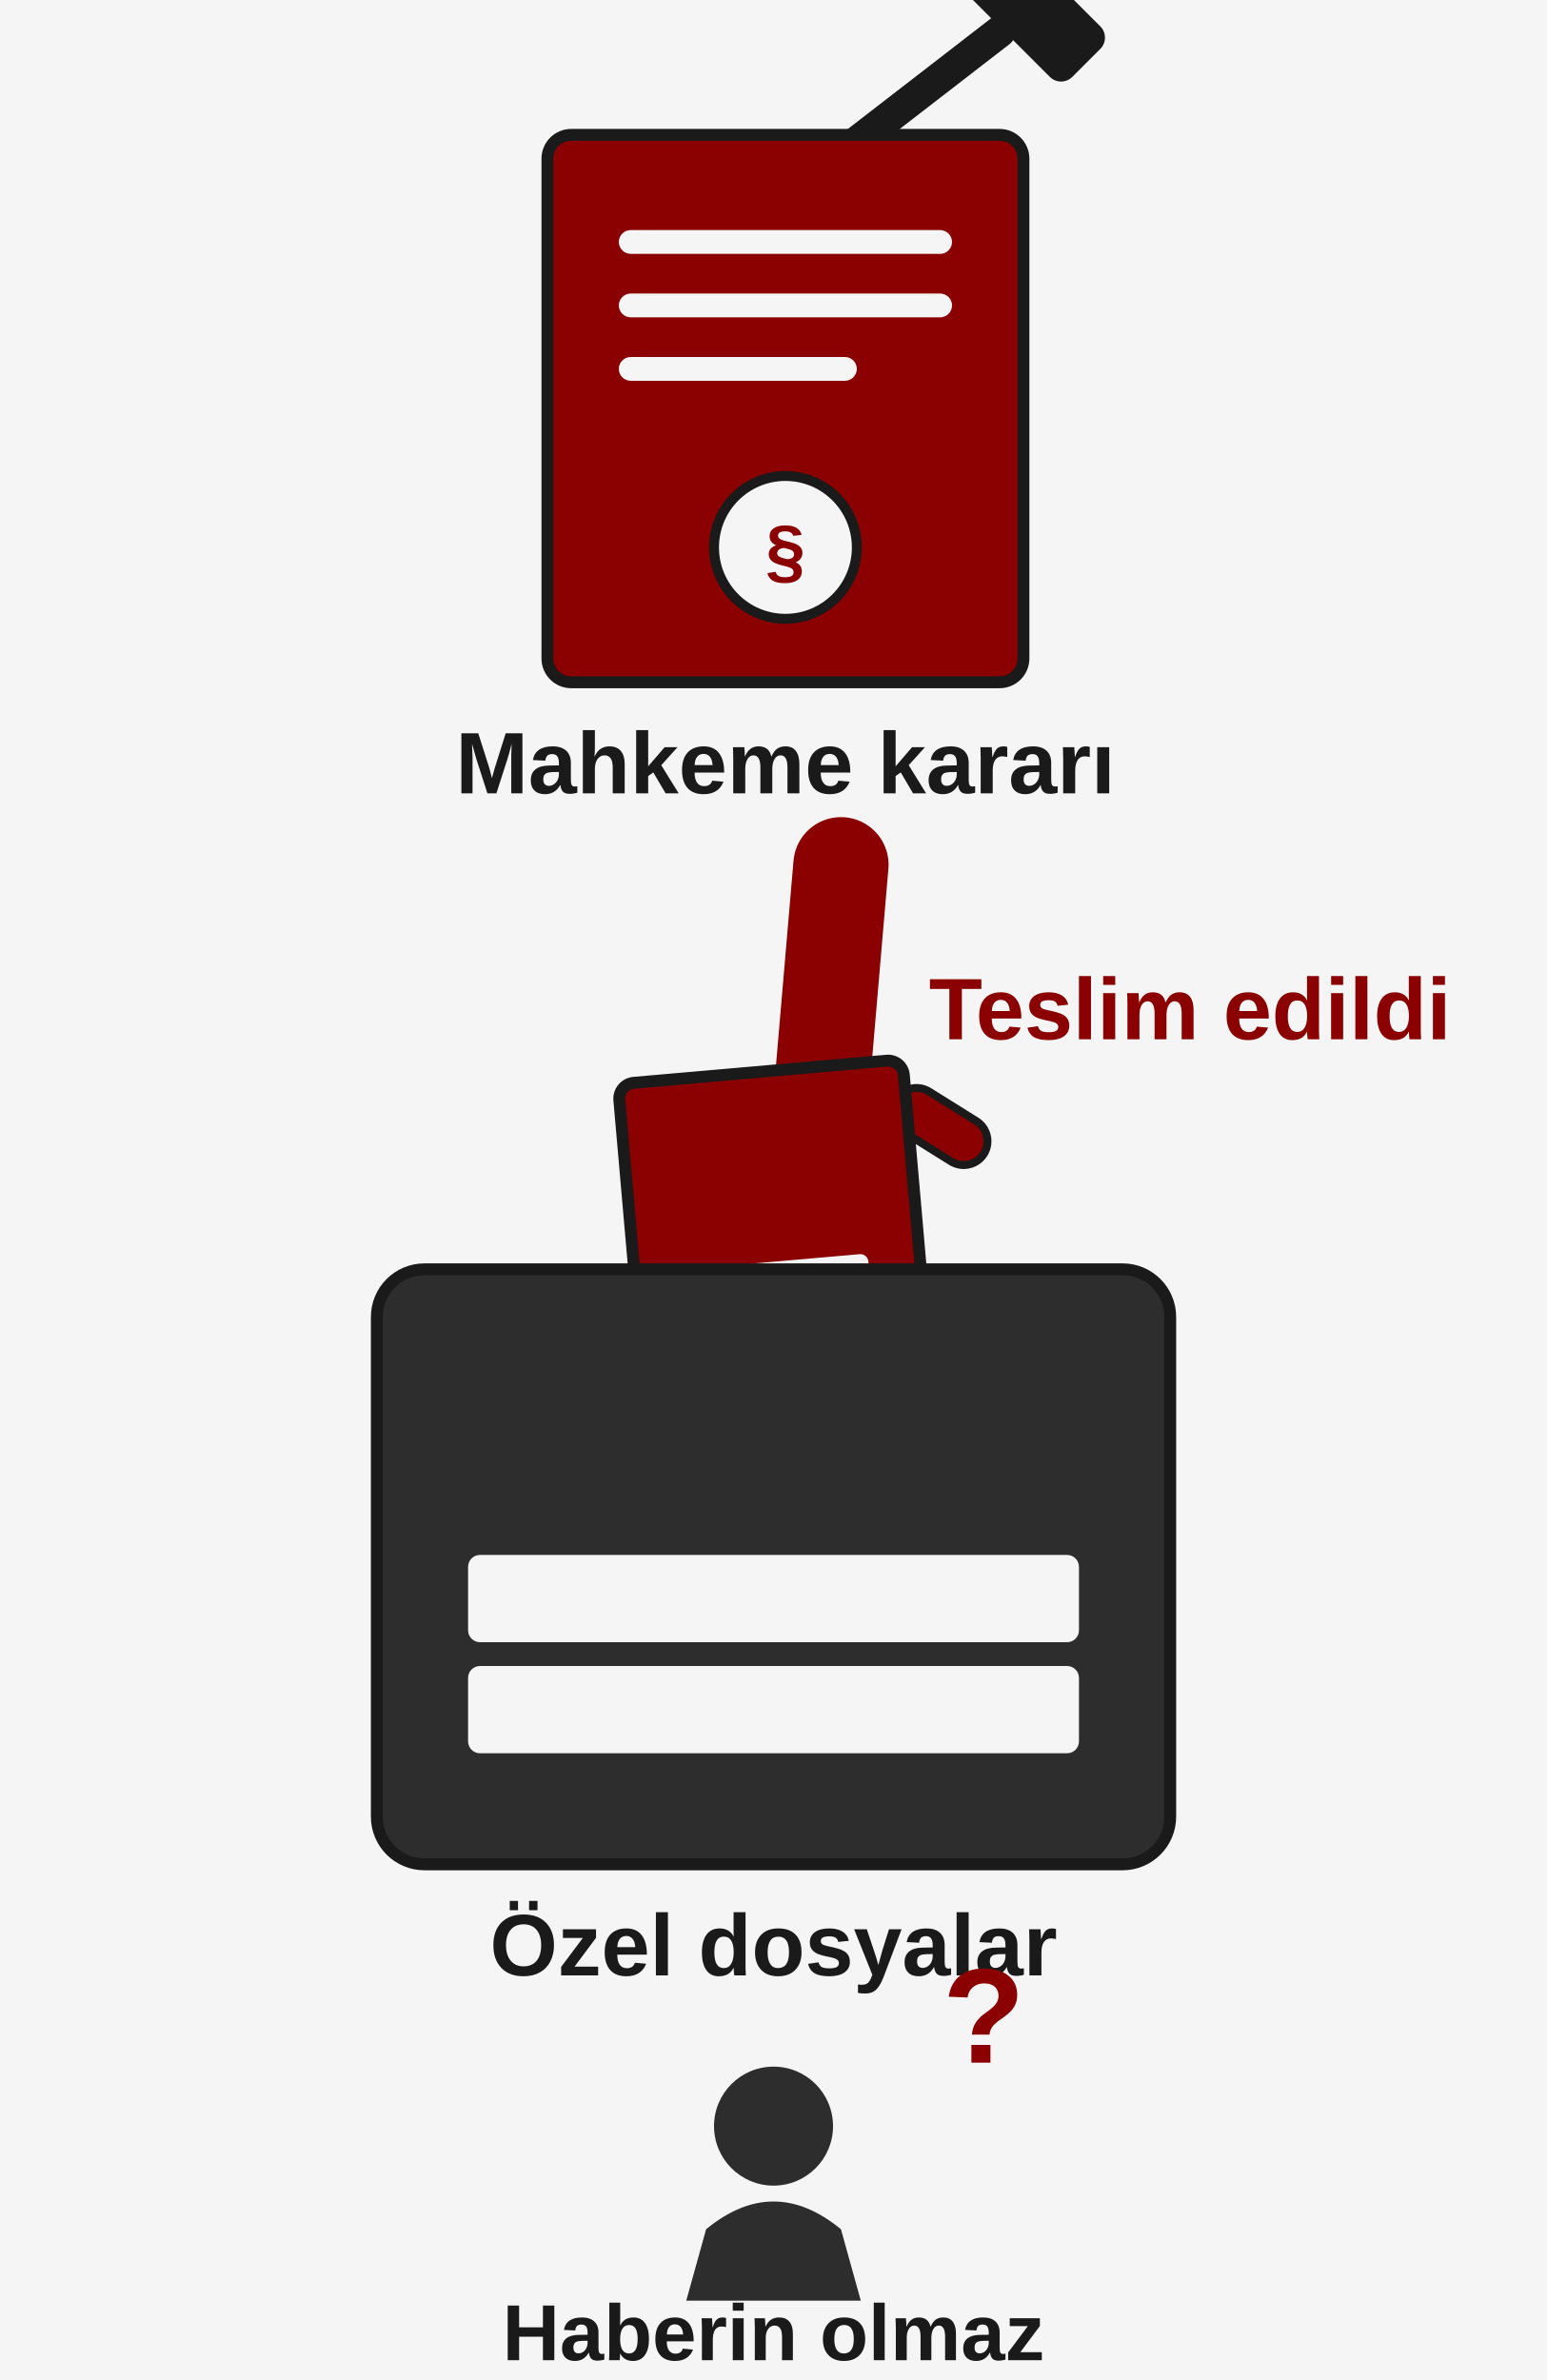
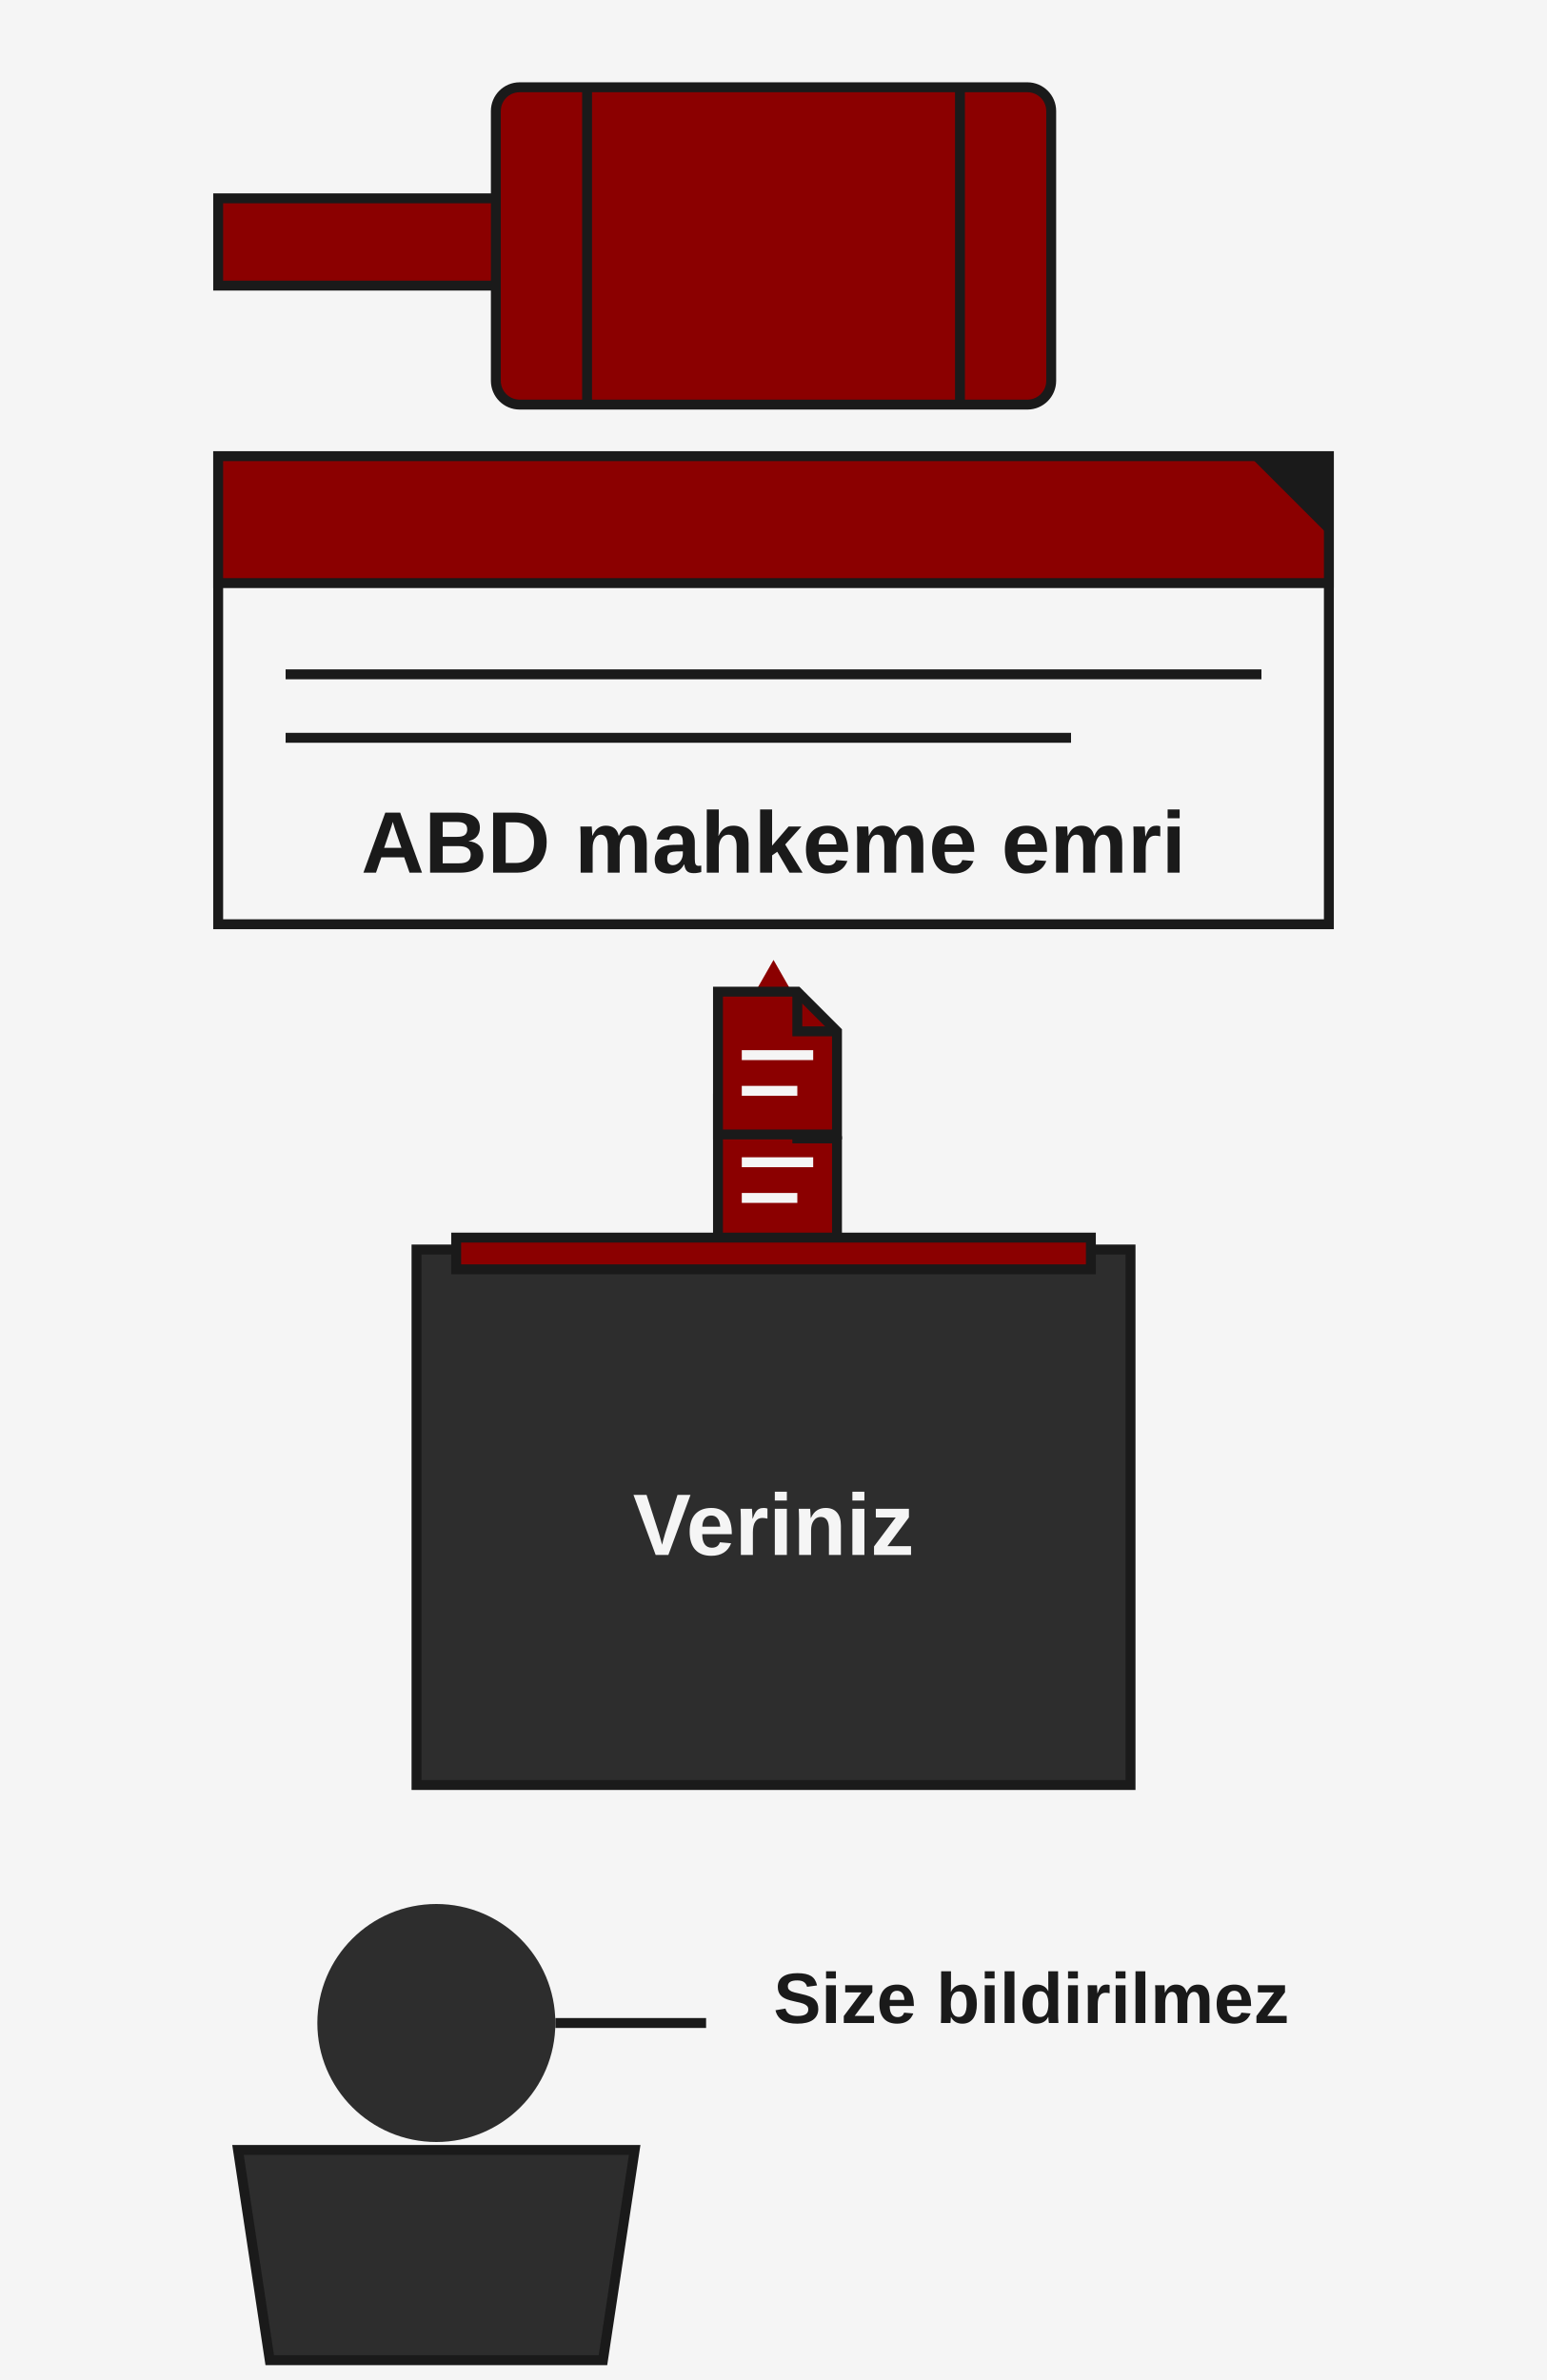
- <svg xmlns="http://www.w3.org/2000/svg" viewBox="0 0 390 600" width="390" height="600" role="img" aria-label="A court order forces a cloud company to hand over your private files while the owner is never told." font-family="Arial, 'Helvetica Neue', 'Segoe UI', sans-serif">
-   <rect x="0" y="0" width="390" height="600" fill="#f5f5f5" />
-   <line x1="208" y1="42" x2="252" y2="8" stroke="#1a1a1a" stroke-width="8" stroke-linecap="round" />
-   <rect x="238" y="-8" width="42" height="18" rx="4" fill="#1a1a1a" transform="rotate(45 259 1)" />
-   <rect x="196" y="38" width="40" height="10" rx="2" fill="#1a1a1a" />
-   <rect x="138" y="34" width="120" height="138" rx="6" fill="#8b0000" stroke="#1a1a1a" stroke-width="3" />
-   <rect x="156" y="58" width="84" height="6" rx="3" fill="#f5f5f5" />
-   <rect x="156" y="74" width="84" height="6" rx="3" fill="#f5f5f5" />
-   <rect x="156" y="90" width="60" height="6" rx="3" fill="#f5f5f5" />
-   <circle cx="198" cy="138" r="18" fill="#f5f5f5" stroke="#1a1a1a" stroke-width="2.5" />
-   <text x="198" y="145" font-family="Arial, 'Helvetica Neue', 'Segoe UI', sans-serif" font-size="18" font-weight="bold" fill="#8b0000" text-anchor="middle">§</text>
-   <text x="198" y="200" font-family="Arial, 'Helvetica Neue', 'Segoe UI', sans-serif" font-size="22" font-weight="bold" fill="#1a1a1a" text-anchor="middle">Mahkeme kararı</text>
-   <line x1="212" y1="218" x2="206" y2="288" stroke="#8b0000" stroke-width="24" stroke-linecap="round" />
-   <ellipse cx="205" cy="296" rx="25" ry="19" fill="#8b0000" stroke="#1a1a1a" stroke-width="2.5" />
-   <rect x="168" y="302" width="11" height="30" rx="5" fill="#8b0000" stroke="#1a1a1a" stroke-width="2" />
-   <rect x="182" y="306" width="11" height="32" rx="5" fill="#8b0000" stroke="#1a1a1a" stroke-width="2" />
-   <rect x="196" y="306" width="11" height="32" rx="5" fill="#8b0000" stroke="#1a1a1a" stroke-width="2" />
-   <rect x="210" y="303" width="11" height="30" rx="5" fill="#8b0000" stroke="#1a1a1a" stroke-width="2" />
-   <rect x="224" y="278" width="26" height="12" rx="6" fill="#8b0000" stroke="#1a1a1a" stroke-width="2" transform="rotate(32 237 284)" />
-   <g transform="rotate(-5 196 320)">
-     <rect x="160" y="270" width="72" height="100" rx="4" fill="#8b0000" stroke="#1a1a1a" stroke-width="3" />
-     <rect x="173" y="318" width="46" height="5" rx="2" fill="#f5f5f5" />
-     <rect x="173" y="332" width="46" height="5" rx="2" fill="#f5f5f5" />
-     <rect x="173" y="346" width="34" height="5" rx="2" fill="#f5f5f5" />
+ <svg xmlns="http://www.w3.org/2000/svg" viewBox="0 0 390 600" width="390" height="600" role="img" aria-label="A US court order at the top pulls red files up out of your dark data box while you stand at the bottom facing away and are never told." font-family="Arial, 'Helvetica Neue', 'Segoe UI', sans-serif">
+   <rect width="390" height="600" fill="#f5f5f5" />
+   <rect x="55" y="50" width="80" height="22" fill="#8b0000" stroke="#1a1a1a" stroke-width="2.5" />
+   <rect x="125" y="22" width="140" height="80" fill="#8b0000" stroke="#1a1a1a" stroke-width="2.5" rx="6" />
+   <line x1="148" y1="22" x2="148" y2="102" stroke="#1a1a1a" stroke-width="2.5" />
+   <line x1="242" y1="22" x2="242" y2="102" stroke="#1a1a1a" stroke-width="2.5" />
+   <rect x="55" y="115" width="280" height="118" fill="#f5f5f5" stroke="#1a1a1a" stroke-width="2.5" />
+   <rect x="55" y="115" width="280" height="32" fill="#8b0000" stroke="#1a1a1a" stroke-width="2.5" />
+   <path d="M 315 115 L 335 115 L 335 135 Z" fill="#1a1a1a" />
+   <line x1="72" y1="170" x2="318" y2="170" stroke="#1a1a1a" stroke-width="2.5" />
+   <line x1="72" y1="186" x2="270" y2="186" stroke="#1a1a1a" stroke-width="2.5" />
+   <text x="195" y="220" font-family="Arial, 'Helvetica Neue', 'Segoe UI', sans-serif" font-size="22" font-weight="700" fill="#1a1a1a" text-anchor="middle">ABD mahkeme emri</text>
+   <path d="M 195 310 L 195 252" fill="none" stroke="#8b0000" stroke-width="4" stroke-dasharray="8,5" />
+   <polygon points="195,242 187,256 203,256" fill="#8b0000" />
+   <g transform="translate(195, 295)">
+     <path d="M -14 -18 L 6 -18 L 16 -8 L 16 18 L -14 18 Z" fill="#8b0000" stroke="#1a1a1a" stroke-width="2.5" />
+     <path d="M 6 -18 L 6 -8 L 16 -8" fill="none" stroke="#1a1a1a" stroke-width="2.5" />
+     <line x1="-8" y1="-2" x2="10" y2="-2" stroke="#f5f5f5" stroke-width="2.5" />
+     <line x1="-8" y1="7" x2="6" y2="7" stroke="#f5f5f5" stroke-width="2.5" />
  </g>
-   <text x="300" y="262" font-family="Arial, 'Helvetica Neue', 'Segoe UI', sans-serif" font-size="22" font-weight="bold" fill="#8b0000" text-anchor="middle">Teslim edildi</text>
-   <rect x="95" y="320" width="200" height="150" rx="12" fill="#2d2d2d" stroke="#1a1a1a" stroke-width="3" />
-   <rect x="118" y="420" width="154" height="22" rx="3" fill="#f5f5f5" />
-   <rect x="118" y="392" width="154" height="22" rx="3" fill="#f5f5f5" />
-   <text x="195" y="498" font-family="Arial, 'Helvetica Neue', 'Segoe UI', sans-serif" font-size="22" font-weight="bold" fill="#1a1a1a" text-anchor="middle">Özel dosyalar</text>
-   <text x="248" y="520" font-family="Arial, 'Helvetica Neue', 'Segoe UI', sans-serif" font-size="34" font-weight="bold" fill="#8b0000" text-anchor="middle">?</text>
-   <circle cx="195" cy="536" r="15" fill="#2d2d2d" />
-   <path d="M173 580 L178 562 Q195 548 212 562 L217 580 Z" fill="#2d2d2d" />
-   <text x="195" y="595" font-family="Arial, 'Helvetica Neue', 'Segoe UI', sans-serif" font-size="20" font-weight="bold" fill="#1a1a1a" text-anchor="middle">Haberin olmaz</text>
+   <g transform="translate(195, 268)">
+     <path d="M -14 -18 L 6 -18 L 16 -8 L 16 18 L -14 18 Z" fill="#8b0000" stroke="#1a1a1a" stroke-width="2.5" />
+     <path d="M 6 -18 L 6 -8 L 16 -8" fill="none" stroke="#1a1a1a" stroke-width="2.5" />
+     <line x1="-8" y1="-2" x2="10" y2="-2" stroke="#f5f5f5" stroke-width="2.5" />
+     <line x1="-8" y1="7" x2="6" y2="7" stroke="#f5f5f5" stroke-width="2.5" />
+   </g>
+   <rect x="105" y="315" width="180" height="135" fill="#2d2d2d" stroke="#1a1a1a" stroke-width="2.5" />
+   <rect x="115" y="312" width="160" height="8" fill="#8b0000" stroke="#1a1a1a" stroke-width="2.5" />
+   <text x="195" y="392" font-family="Arial, 'Helvetica Neue', 'Segoe UI', sans-serif" font-size="22" font-weight="700" fill="#f5f5f5" text-anchor="middle">Veriniz</text>
+   <text x="260" y="510" font-family="Arial, 'Helvetica Neue', 'Segoe UI', sans-serif" font-size="18" font-weight="700" fill="#1a1a1a" text-anchor="middle">Size bildirilmez</text>
+   <line x1="178" y1="510" x2="140" y2="510" stroke="#1a1a1a" stroke-width="2.5" />
+   <circle cx="110" cy="510" r="30" fill="#2d2d2d" />
+   <path d="M 60 542 L 160 542 L 152 595 L 68 595 Z" fill="#2d2d2d" stroke="#1a1a1a" stroke-width="2.5" />
</svg>
